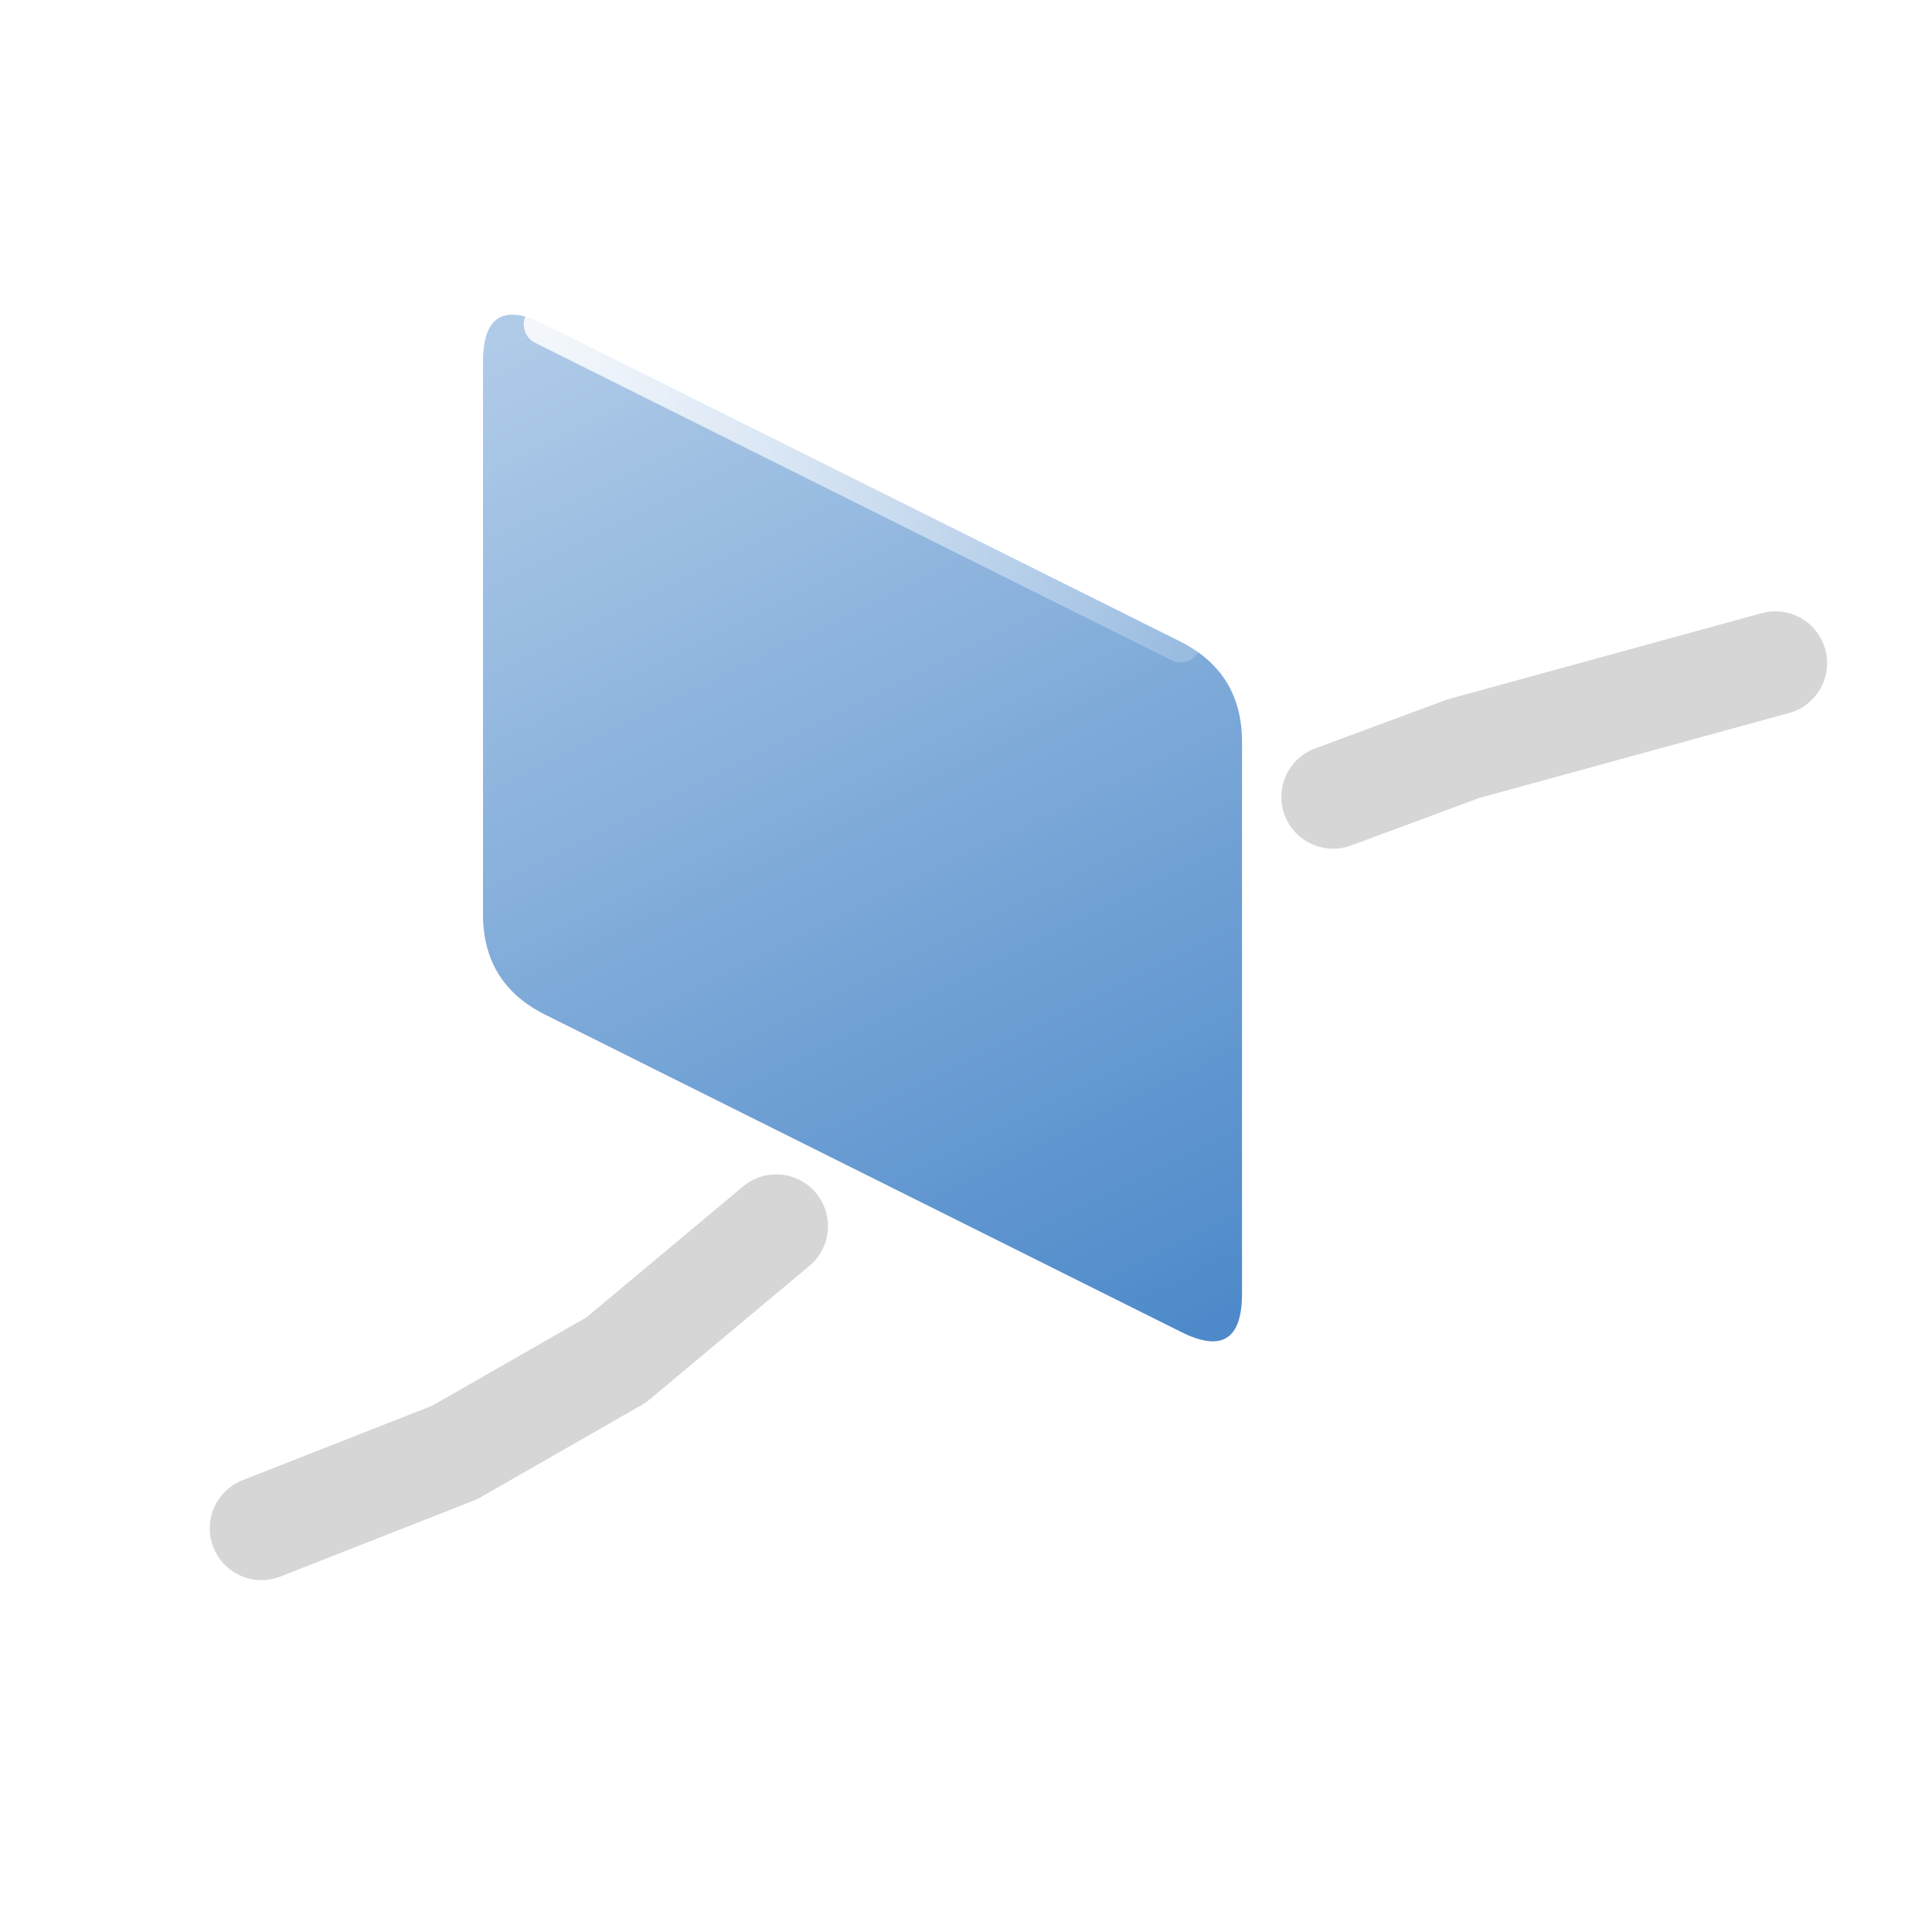
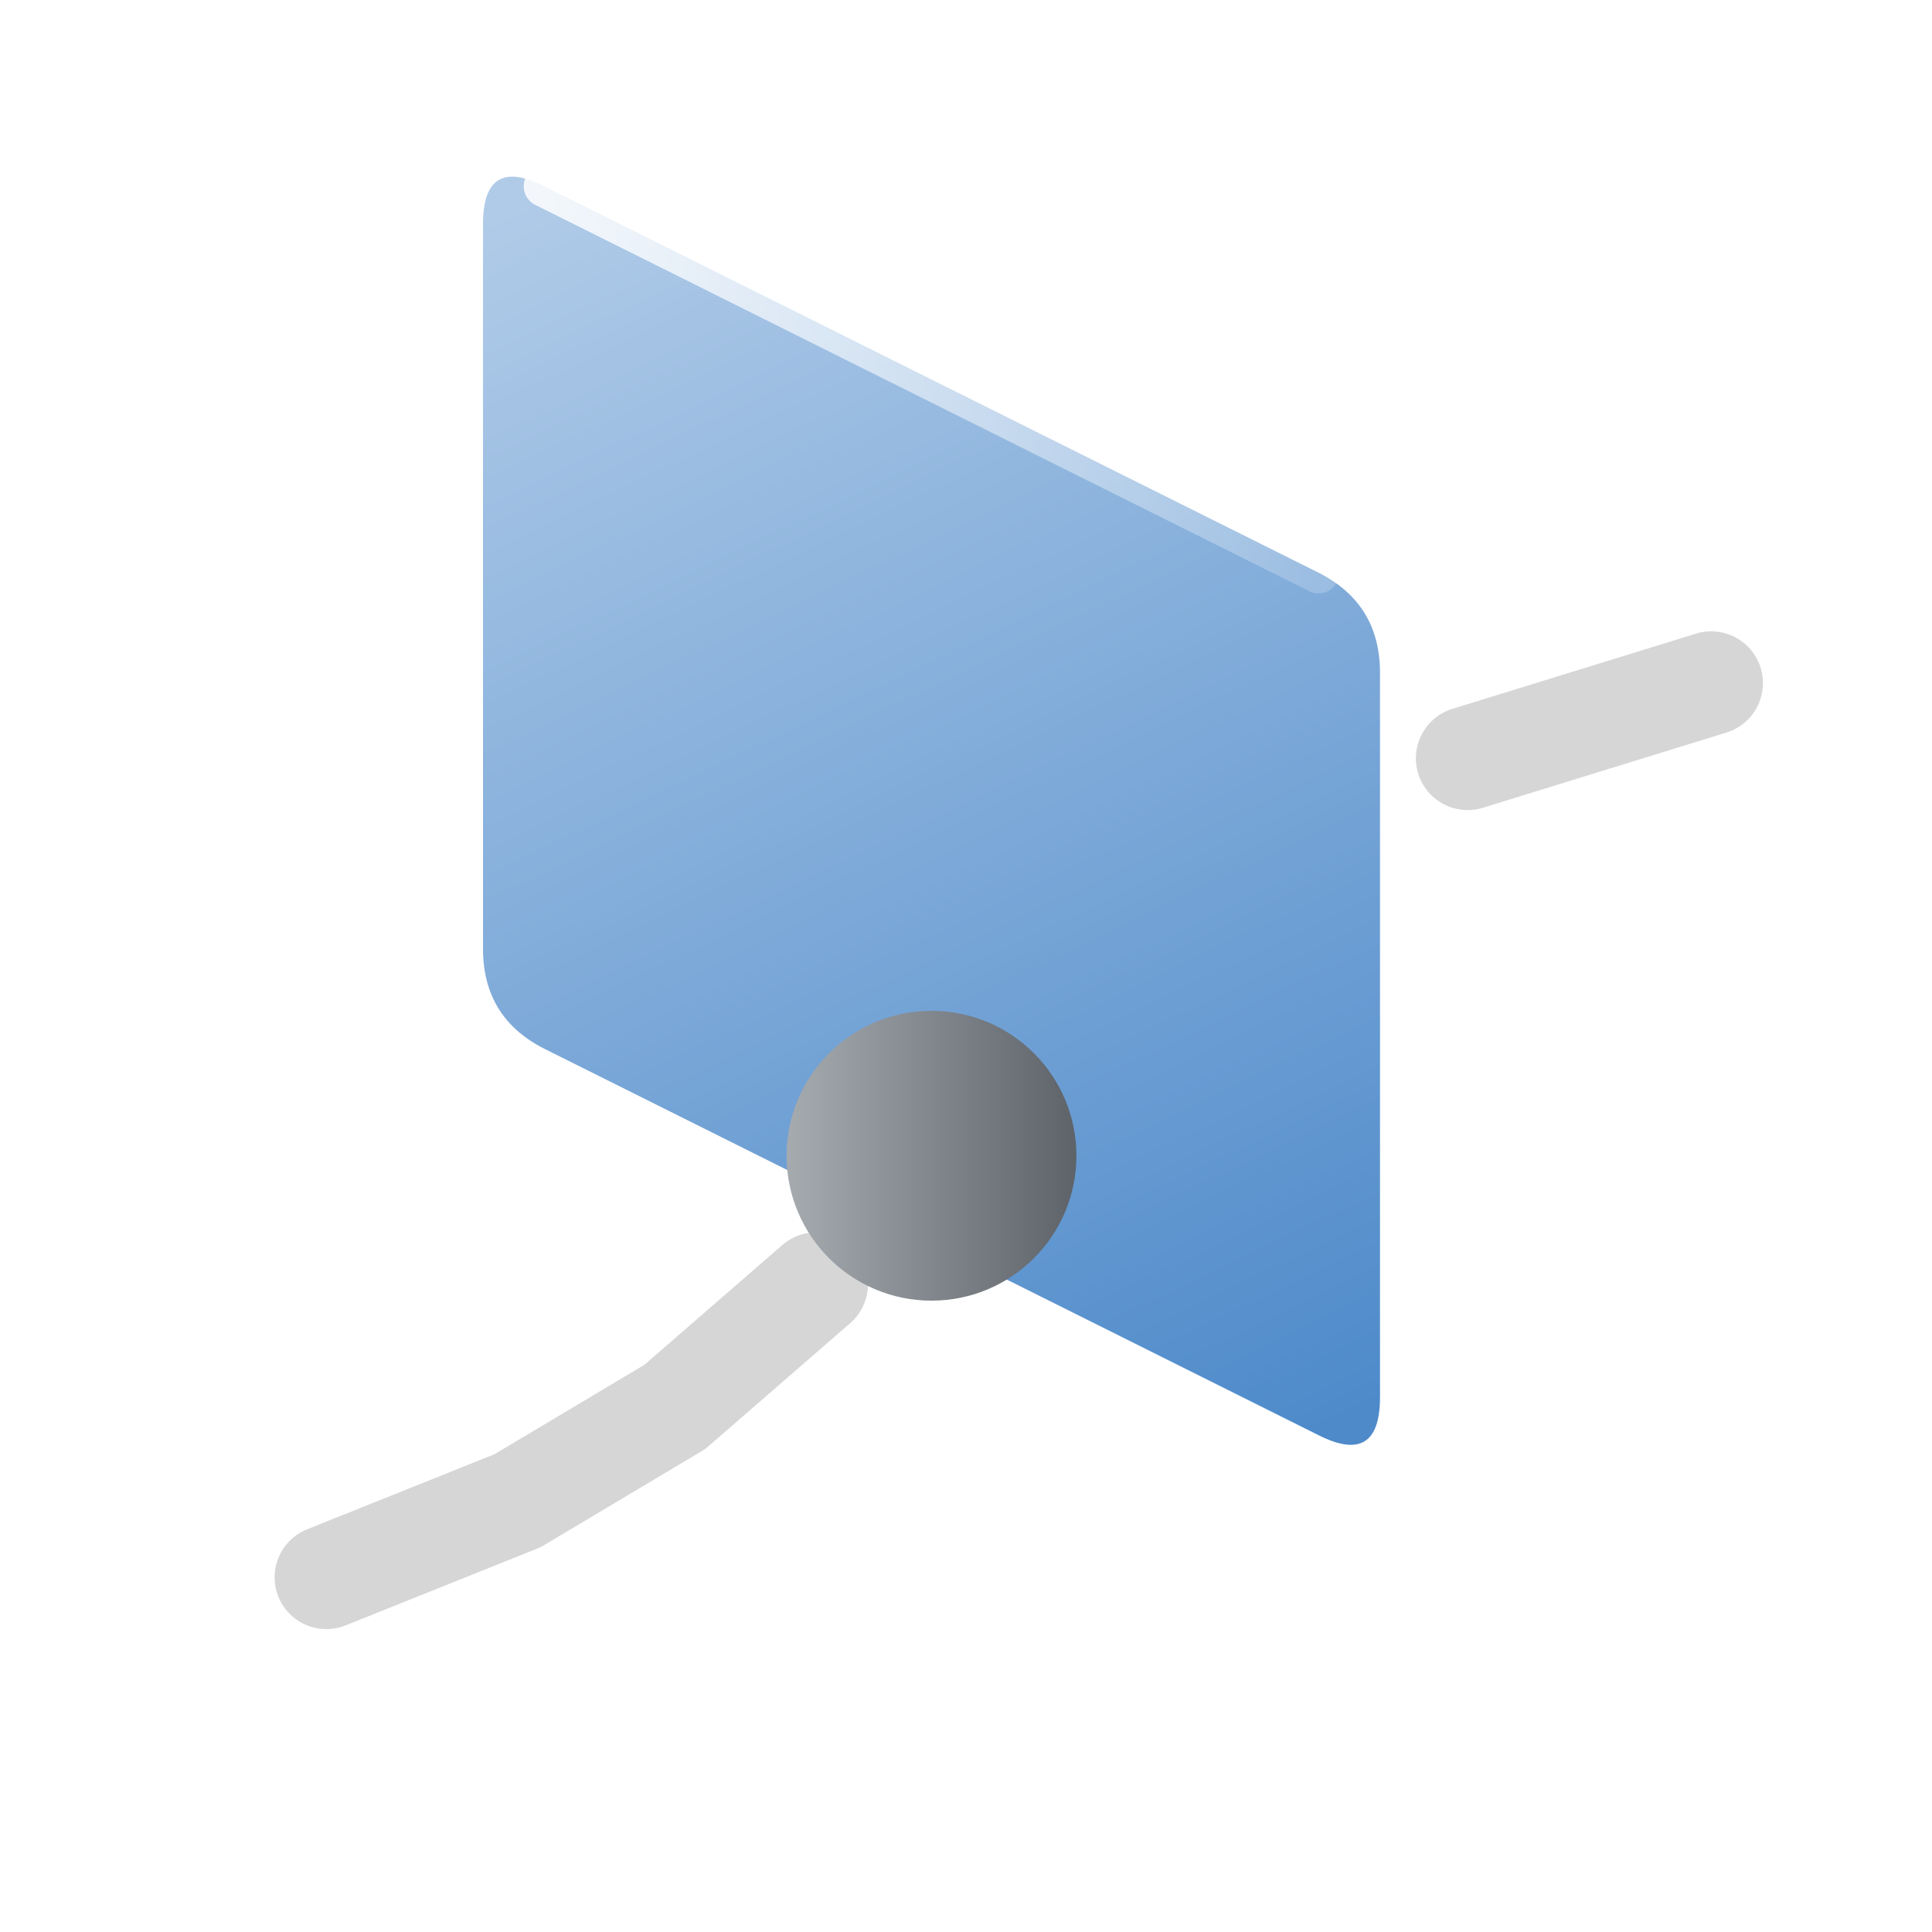
<svg xmlns="http://www.w3.org/2000/svg" viewBox="0 0 28 28" fill="none" stroke-linecap="round" stroke-linejoin="round" data-lit="2">
  <defs>
-     <linearGradient id="g-PL-normalcurve-ap" gradientUnits="userSpaceOnUse" x1="8.65" y1="4.25" x2="16.35" y2="19.75">
+     <linearGradient id="g-PL-normalcurve-ap" gradientUnits="userSpaceOnUse" x1="8.95" y1="2.25" x2="18.05" y2="21.25">
      <stop offset="0" stop-color="#B0CBE8" />
      <stop offset="1" stop-color="#4E8ACA" />
    </linearGradient>
-     <linearGradient id="g-PL-normalcurve-hl" gradientUnits="userSpaceOnUse" x1="7.89" y1="0" x2="17.11" y2="0">
+     <linearGradient id="g-PL-normalcurve-hl" gradientUnits="userSpaceOnUse" x1="7.89" y1="0" x2="19.11" y2="0">
      <stop offset="0" stop-color="#FFFFFF" stop-opacity="0.85" />
      <stop offset="1" stop-color="#FFFFFF" stop-opacity="0.2" />
    </linearGradient>
+     <linearGradient id="g-PL-normalcurve-sc" gradientUnits="userSpaceOnUse" x1="11.4" y1="0" x2="15.6" y2="0">
+       <stop offset="0" stop-color="#A6ABB0" />
+       <stop offset="1" stop-color="#5D6369" />
+     </linearGradient>
  </defs>
-   <path d="M25.73 9.61L21.21 10.85L19.32 11.55M11.25 17.77L8.93 19.71L6.59 21.05L3.79 22.15" stroke="#D6D6D6" stroke-width="1.5" />
-   <path d="M7 13.25Q7 14.25 7.89 14.7L17.11 19.3Q18 19.75 18 18.75L18 10.75Q18 9.75 17.11 9.3L7.89 4.7Q7 4.25 7 5.25Z" fill="url(#g-PL-normalcurve-ap)" />
-   <path d="M7.89 4.7L17.11 9.3" stroke="url(#g-PL-normalcurve-hl)" stroke-width="0.6" />
+   <path d="M24.8 9.9L21.27 10.99M11.83 18.61L9.78 20.39L7.5 21.75L4.73 22.86" stroke="#D6D6D6" stroke-width="1.5" />
+   <path d="M7 13.75Q7 14.75 7.89 15.2L19.11 20.8Q20 21.25 20 20.25L20 9.75Q20 8.75 19.11 8.3L7.89 2.7Q7 2.25 7 3.25Z" fill="url(#g-PL-normalcurve-ap)" />
+   <path d="M7.89 2.7L19.11 8.3" stroke="url(#g-PL-normalcurve-hl)" stroke-width="0.6" />
+   <circle cx="13.5" cy="16.75" r="2.1" fill="url(#g-PL-normalcurve-sc)" />
</svg>
